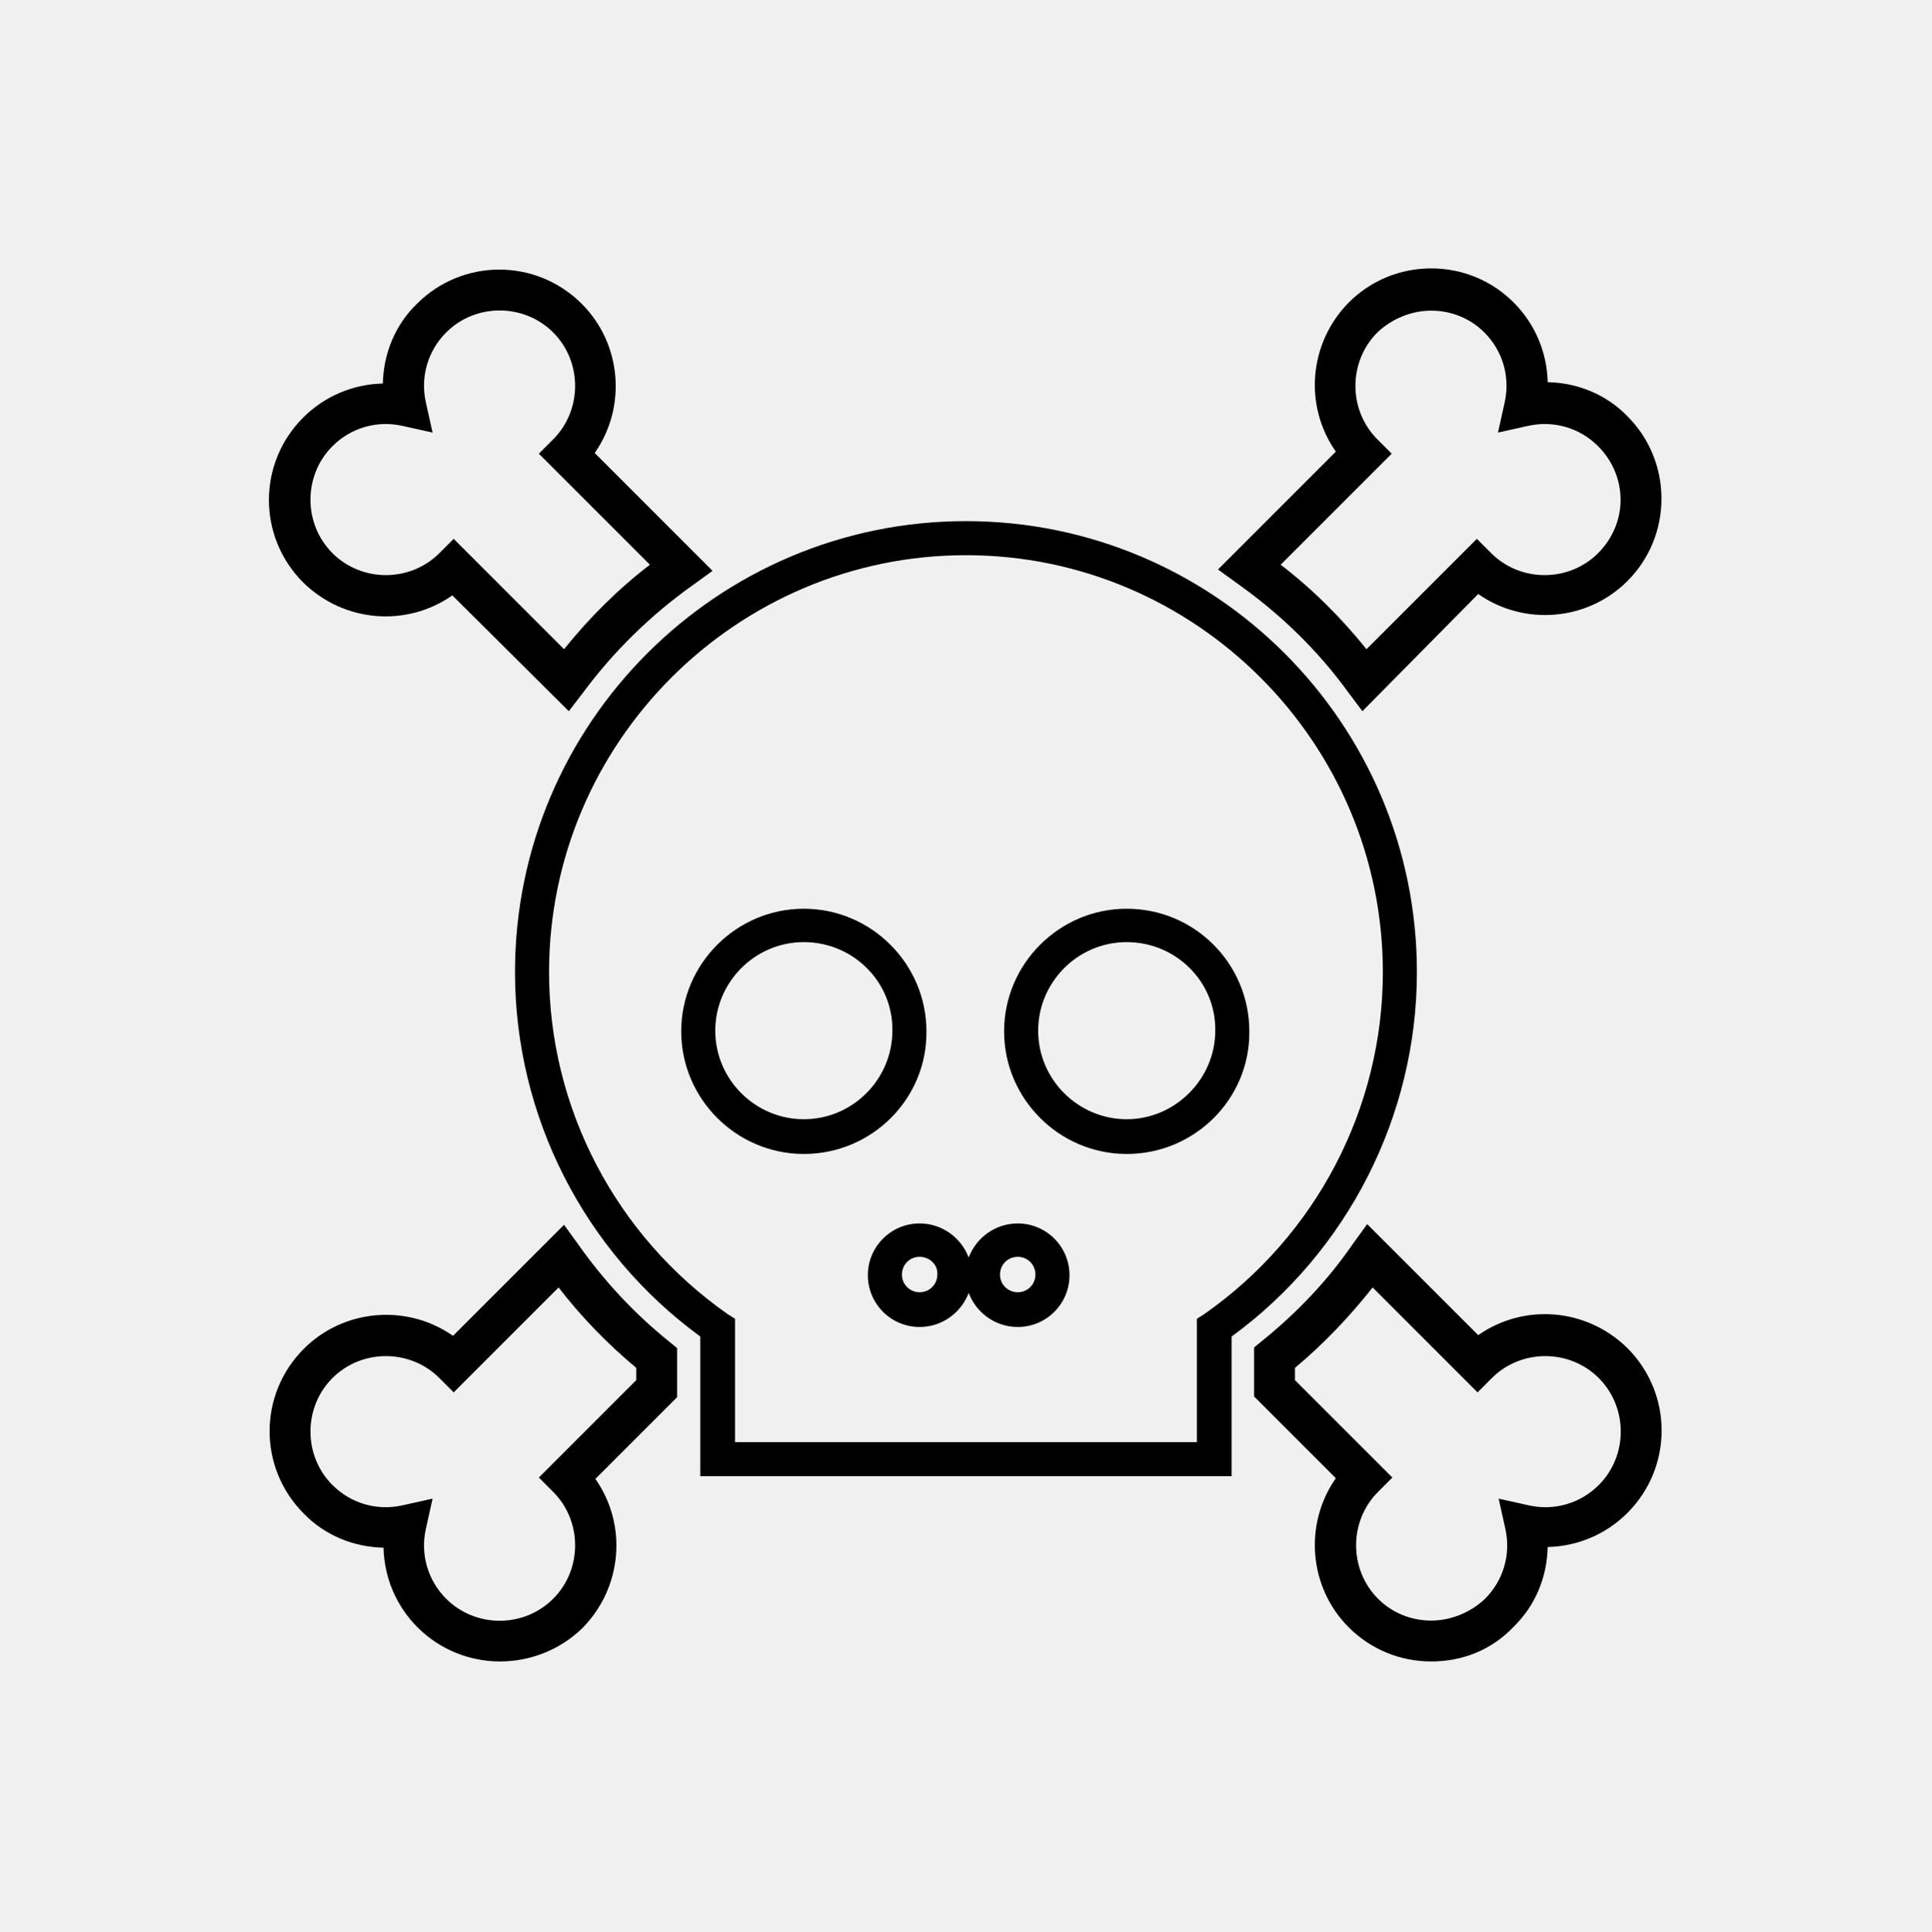
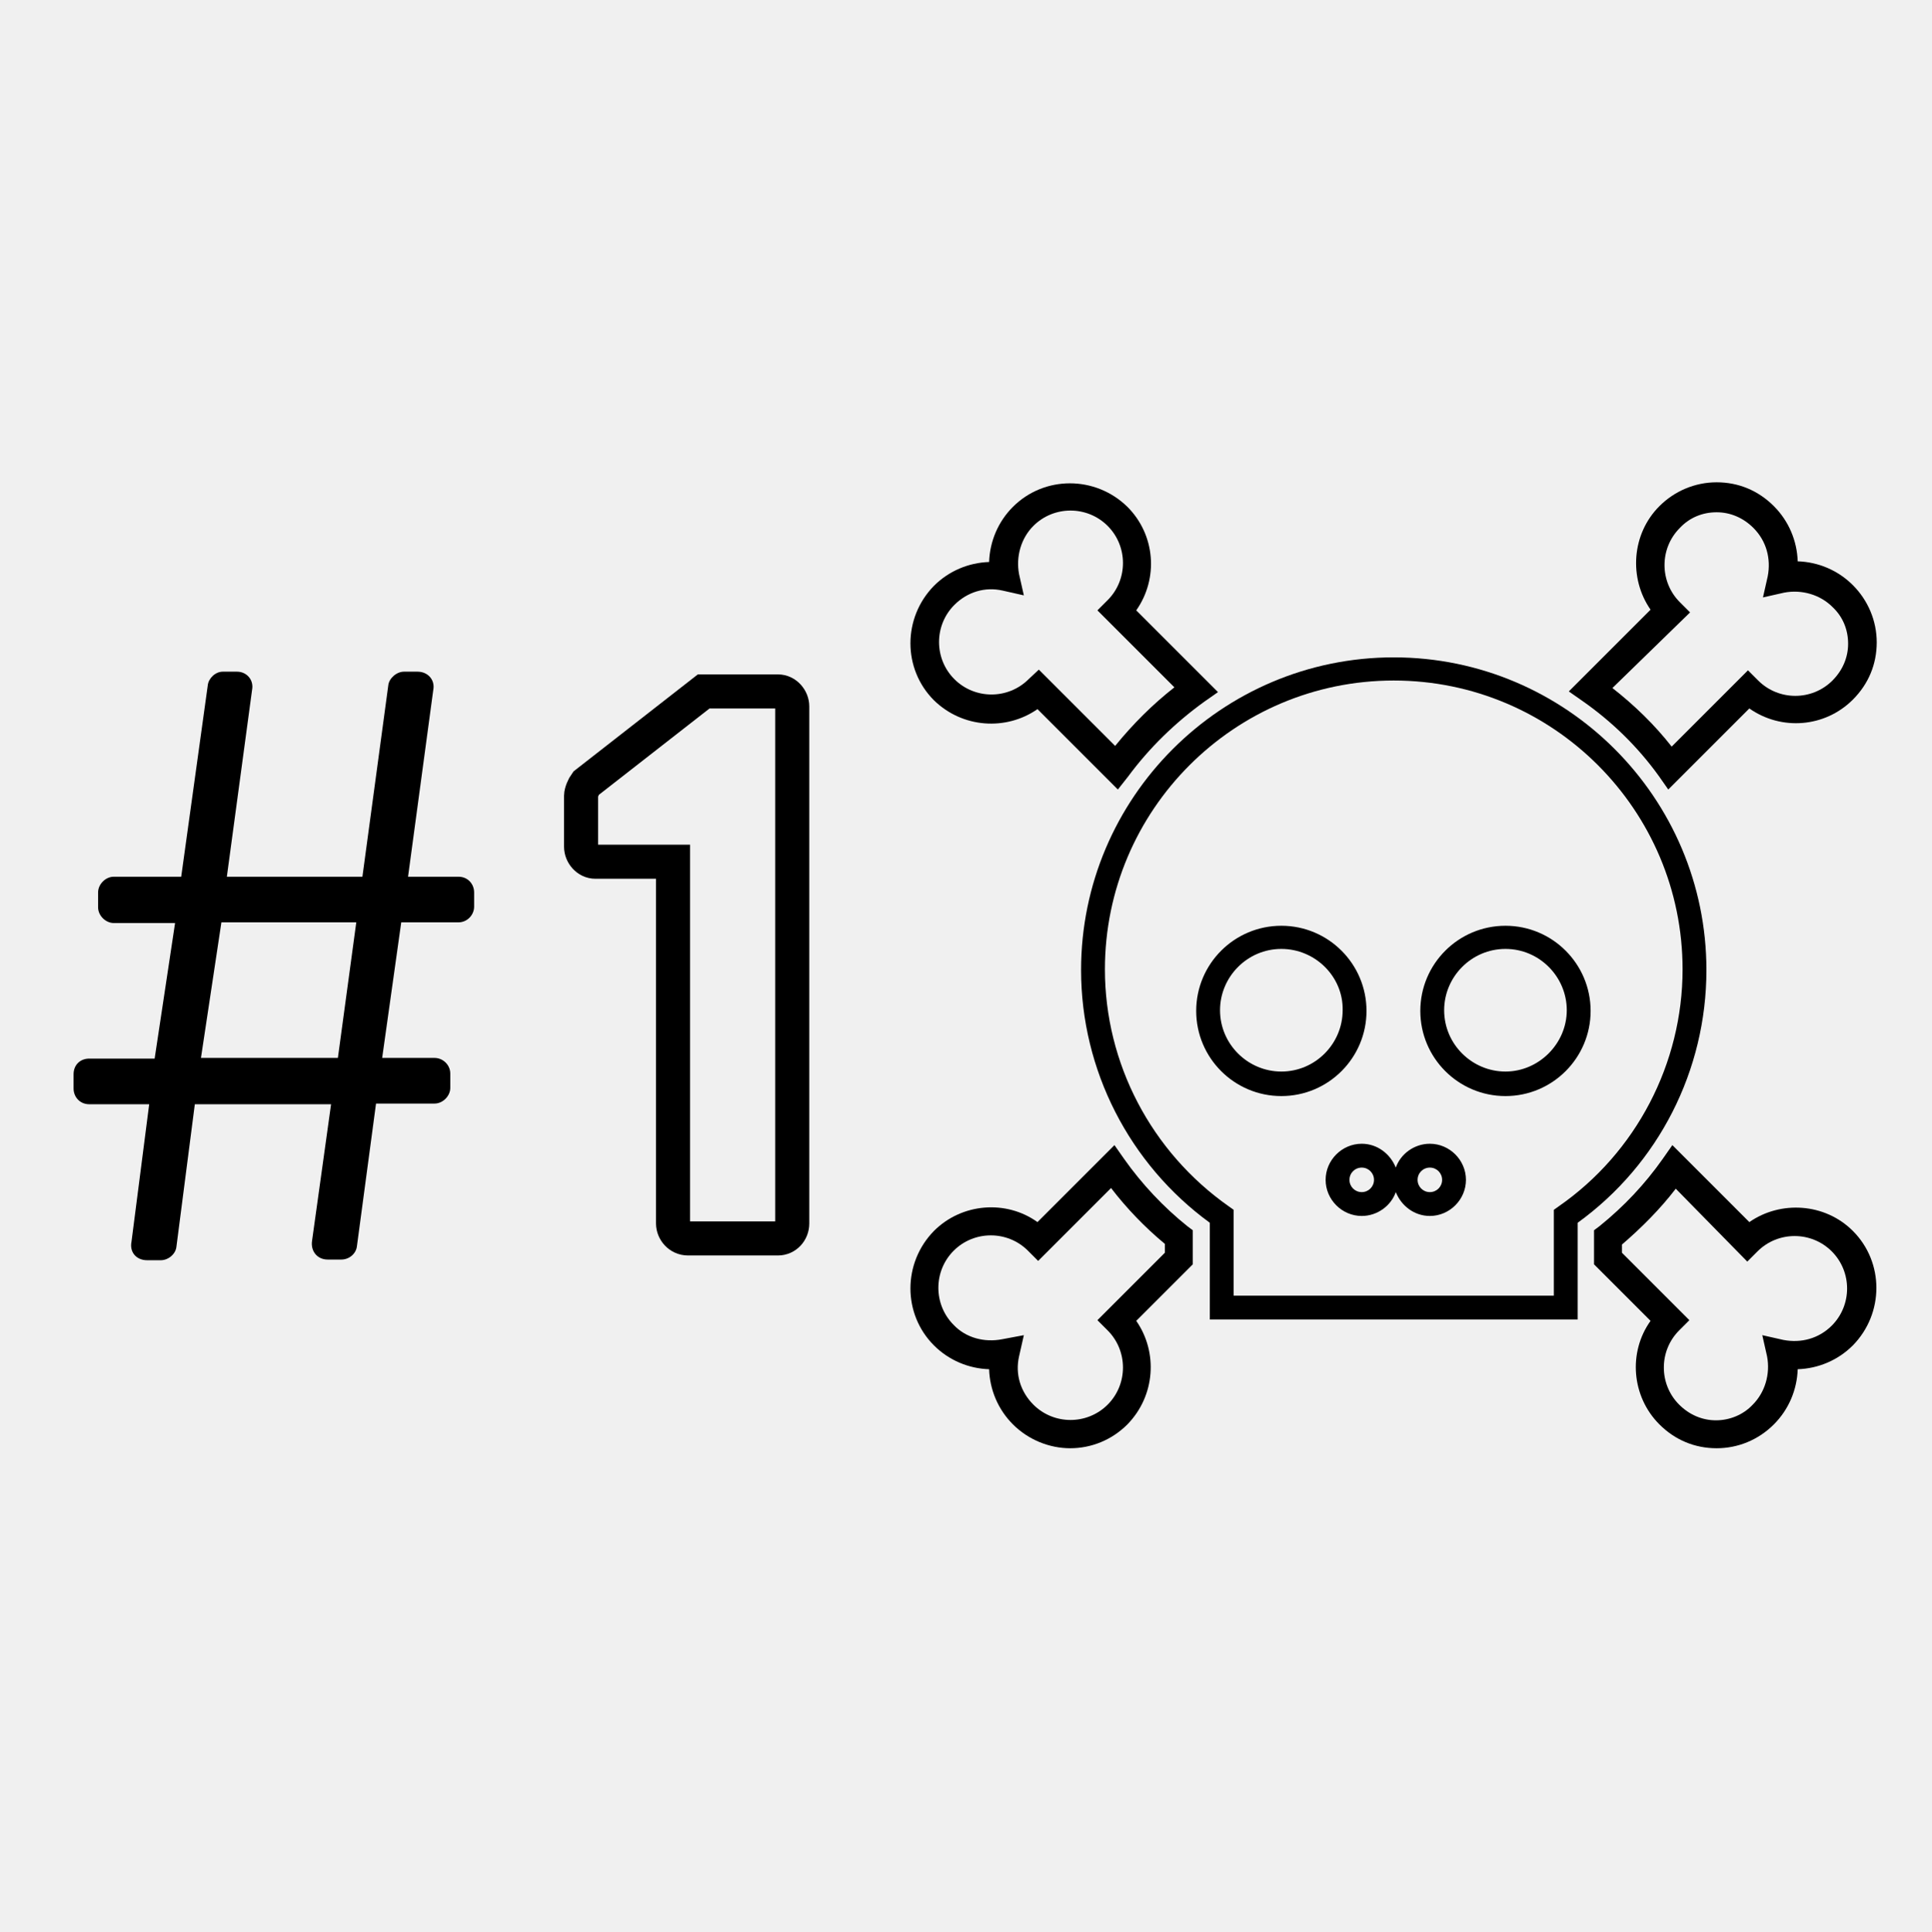
<svg xmlns="http://www.w3.org/2000/svg" version="1.1" id="Layer_1" x="0px" y="0px" viewBox="0 0 283.5 283.5" style="enable-background:new 0 0 283.5 283.5;" xml:space="preserve">
  <style type="text/css">
- 	.st0{stroke:#FFFFFF;stroke-width:2;stroke-miterlimit:10;}
+ 	.st0{fill:none;stroke:#060606;stroke-width:6;stroke-miterlimit:10;}
+ 	.st1{fill:none;stroke:#000000;stroke-width:5;}
</style>
  <g>
-     <path d="M83.5,104.4L66.4,87.4c-6.7,4.7-15.9,4-21.9-1.9c-6.7-6.7-6.7-17.5,0-24.2c3.2-3.2,7.4-4.9,11.7-5c0.1-4.4,1.8-8.6,5-11.7   c6.7-6.7,17.5-6.7,24.2,0c5.9,5.9,6.6,15.2,1.9,21.9l17.3,17.3l-2.9,2.1c-6.2,4.4-11.7,9.8-16.2,15.9L83.5,104.4z M66.6,79.1   l16.2,16.2c3.7-4.6,7.9-8.8,12.6-12.4L79.1,66.6l2.1-2.1c4.3-4.3,4.3-11.4,0-15.7c-4.3-4.3-11.4-4.3-15.7,0   c-2.7,2.7-3.8,6.5-3,10.2l1,4.5l-4.5-1c-3.7-0.8-7.5,0.3-10.2,3c-4.3,4.3-4.3,11.4,0,15.7c4.3,4.3,11.4,4.3,15.7,0L66.6,79.1z" />
-     <path d="M210.1,243.9c-4.6,0-8.9-1.8-12.1-5c-5.9-5.9-6.6-15.2-1.9-21.9l-12-12v-7.2l1.1-0.9c5.1-4.1,9.7-8.9,13.4-14.3l2.1-2.9   l16.3,16.3c6.7-4.7,15.9-4,21.9,1.9c6.7,6.7,6.7,17.5,0,24.2c-3.2,3.2-7.4,4.9-11.7,5c-0.1,4.4-1.8,8.6-5,11.7   C219,242.2,214.7,243.9,210.1,243.9z M190.1,202.6l14.3,14.3l-2.1,2.1c-4.3,4.3-4.3,11.4,0,15.7c2.1,2.1,4.9,3.2,7.8,3.2   s5.8-1.2,7.9-3.2c2.7-2.7,3.8-6.5,3-10.2l-1-4.5l4.5,1c3.7,0.8,7.5-0.3,10.2-3c4.3-4.3,4.3-11.4,0-15.7c-4.3-4.3-11.4-4.3-15.7,0   l-2.1,2.1L201.5,189c-3.4,4.3-7.2,8.3-11.4,11.8V202.6z" />
-     <path d="M200,104.4l-2.1-2.8c-4.5-6.2-10-11.5-16.2-15.9l-2.9-2.1l17.3-17.3c-4.7-6.7-4-15.9,1.9-21.9c3.2-3.2,7.5-5,12.1-5   c4.6,0,8.9,1.8,12.1,5c3.2,3.2,4.9,7.4,5,11.7c4.4,0.1,8.6,1.8,11.7,5c3.2,3.2,5,7.5,5,12.1c0,4.6-1.8,8.9-5,12.1   c-5.9,5.9-15.2,6.6-21.9,1.9L200,104.4z M188,82.9c4.7,3.6,8.9,7.8,12.6,12.4l16.2-16.2l2.1,2.1c4.3,4.3,11.4,4.3,15.7,0   c2.1-2.1,3.3-4.9,3.3-7.8c0-3-1.2-5.8-3.3-7.9c-2.7-2.7-6.5-3.8-10.2-3l-4.5,1l1-4.5c0.8-3.7-0.3-7.5-3-10.2   c-2.1-2.1-4.9-3.2-7.8-3.2s-5.8,1.2-7.9,3.2c-4.3,4.3-4.3,11.4,0,15.7l2.1,2.1L188,82.9z" />
-     <path d="M73.4,243.9c-4.4,0-8.8-1.7-12.1-5c-3.2-3.2-4.9-7.4-5-11.7c-4.4-0.1-8.6-1.8-11.7-5c-6.7-6.7-6.7-17.5,0-24.2   c5.9-5.9,15.2-6.6,21.9-1.9l16.3-16.3l2.1,2.9c3.8,5.4,8.3,10.2,13.4,14.3l1.1,0.9v7.2l-12,12c4.7,6.7,4,15.9-1.9,21.9   C82.1,242.3,77.7,243.9,73.4,243.9z M63.5,220l-1,4.5c-0.8,3.7,0.3,7.5,3,10.2c4.3,4.3,11.4,4.3,15.7,0c4.3-4.3,4.3-11.4,0-15.7   l-2.1-2.1l14.3-14.3v-1.8c-4.2-3.5-8-7.4-11.4-11.8l-15.4,15.4l-2.1-2.1c-4.3-4.3-11.4-4.3-15.7,0c-4.3,4.3-4.3,11.4,0,15.7   c2.7,2.7,6.5,3.8,10.2,3L63.5,220z" />
-     <path d="M180.7,216.7h-77.9v-20.5c-17.1-12.5-27.2-32.4-27.2-53.5c0-36.5,29.7-66.2,66.2-66.2s66.2,29.7,66.2,66.2   c0,21.1-10.2,41.1-27.2,53.5V216.7z M107.8,211.7h67.9v-18.1l1.1-0.7c16.4-11.5,26.2-30.2,26.2-50.2c0-33.7-27.5-61.2-61.2-61.2   c-33.7,0-61.2,27.5-61.2,61.2c0,20,9.8,38.7,26.2,50.2l1.1,0.7V211.7z M149.4,194.8c-3.3,0-6.1-2.1-7.2-5c-1.1,2.9-3.9,5-7.2,5   c-4.2,0-7.6-3.4-7.6-7.6c0-4.2,3.4-7.6,7.6-7.6c3.3,0,6.1,2.1,7.2,5c1.1-2.9,3.9-5,7.2-5c4.2,0,7.6,3.4,7.6,7.6   C157,191.4,153.6,194.8,149.4,194.8z M149.4,184.5c-1.5,0-2.6,1.2-2.6,2.6c0,1.5,1.2,2.6,2.6,2.6c1.5,0,2.6-1.2,2.6-2.6   C152,185.7,150.9,184.5,149.4,184.5z M135,184.5c-1.5,0-2.6,1.2-2.6,2.6c0,1.5,1.2,2.6,2.6,2.6c1.5,0,2.6-1.2,2.6-2.6   C137.7,185.7,136.5,184.5,135,184.5z M165.4,169.4c-9.9,0-18-8.1-18-18c0-9.9,8.1-18,18-18c10,0,18,8.1,18,18   C183.5,161.3,175.4,169.4,165.4,169.4z M165.4,138.3c-7.2,0-13,5.9-13,13c0,7.2,5.9,13,13,13s13-5.9,13-13   C178.5,144.1,172.6,138.3,165.4,138.3z M118,169.4c-9.9,0-18-8.1-18-18c0-9.9,8.1-18,18-18c9.9,0,18,8.1,18,18   C136.1,161.3,128,169.4,118,169.4z M118,138.3c-7.2,0-13,5.9-13,13c0,7.2,5.9,13,13,13c7.2,0,13-5.9,13-13   C131.1,144.1,125.2,138.3,118,138.3z" />
+     <path d="M164.1,115.9l-11.8-11.8c-4.6,3.2-11,2.8-15.2-1.3c-4.6-4.6-4.6-12.1,0-16.8c2.2-2.2,5.1-3.4,8.1-3.5   c0.1-3,1.3-5.9,3.5-8.1c4.6-4.6,12.1-4.6,16.8,0c4.1,4.1,4.6,10.5,1.3,15.2l12,12l-2,1.4c-4.3,3.1-8.1,6.8-11.2,11L164.1,115.9z    M152.5,98.3l11.2,11.2c2.6-3.2,5.5-6.1,8.7-8.6l-11.3-11.3l1.5-1.5c3-3,3-7.9,0-10.9c-3-3-7.9-3-10.9,0c-1.8,1.8-2.6,4.5-2.1,7.1   l0.7,3.1l-3.1-0.7c-2.6-0.6-5.2,0.2-7.1,2.1c-3,3-3,7.9,0,10.9c3,3,7.9,3,10.9,0L152.5,98.3z" />
+     <path d="M252,212.6c-3.2,0-6.1-1.2-8.4-3.5c-4.1-4.1-4.6-10.6-1.3-15.2l-8.3-8.3v-5l0.8-0.6c3.6-2.9,6.7-6.2,9.3-9.9l1.4-2   l11.3,11.3c4.6-3.2,11.1-2.8,15.2,1.3c4.6,4.6,4.6,12.1,0,16.8c-2.2,2.2-5.1,3.4-8.1,3.5c-0.1,3-1.3,5.9-3.5,8.1   C258.1,211.4,255.1,212.6,252,212.6z M238.1,183.9l9.9,9.9l-1.5,1.5c-3,3-3,7.9,0,10.9c1.5,1.5,3.4,2.3,5.4,2.3s4-0.8,5.4-2.3   c1.8-1.8,2.6-4.5,2.1-7.1l-0.7-3.1l3.1,0.7c2.6,0.5,5.2-0.2,7.1-2.1c3-3,3-7.9,0-10.9c-3-3-7.9-3-10.9,0l-1.5,1.5L246,174.5   c-2.3,3-5,5.7-7.9,8.2V183.9z" />
+     <path d="M244.9,115.9l-1.4-2c-3.1-4.3-6.9-8-11.2-11l-2-1.4l12-12c-3.2-4.6-2.8-11.1,1.3-15.2c2.2-2.2,5.2-3.5,8.4-3.5   c3.2,0,6.1,1.2,8.4,3.5c2.2,2.2,3.4,5.1,3.5,8.1c3,0.1,5.9,1.3,8.1,3.5c2.2,2.2,3.5,5.2,3.5,8.4c0,3.2-1.2,6.1-3.5,8.4   c-4.1,4.1-10.5,4.6-15.2,1.3L244.9,115.9z M236.7,101c3.2,2.5,6.2,5.4,8.7,8.6l11.2-11.2l1.5,1.5c3,3,7.9,3,10.9,0   c1.5-1.5,2.3-3.4,2.3-5.4c0-2.1-0.8-4-2.3-5.4c-1.8-1.8-4.5-2.6-7.1-2.1l-3.1,0.7l0.7-3.1c0.5-2.6-0.2-5.2-2.1-7.1   c-1.5-1.5-3.4-2.3-5.4-2.3c-2.1,0-4,0.8-5.4,2.3c-3,3-3,7.9,0,10.9l1.5,1.5L236.7,101z" />
+     <path d="M157.1,212.6c-3,0-6.1-1.2-8.4-3.5c-2.2-2.2-3.4-5.1-3.5-8.1c-3-0.1-5.9-1.3-8.1-3.5c-4.6-4.6-4.6-12.1,0-16.8   c4.1-4.1,10.6-4.6,15.2-1.3l11.3-11.3l1.4,2c2.6,3.7,5.8,7.1,9.3,9.9l0.8,0.6v5l-8.3,8.3c3.2,4.6,2.8,11-1.3,15.2   C163.2,211.4,160.2,212.6,157.1,212.6z M150.3,196l-0.7,3.1c-0.6,2.6,0.2,5.2,2.1,7.1c3,3,7.9,3,10.9,0c3-3,3-7.9,0-10.9l-1.5-1.5   l9.9-9.9v-1.3c-2.9-2.4-5.6-5.2-7.9-8.2l-10.7,10.7l-1.5-1.5c-3-3-7.9-3-10.9,0c-3,3-3,7.9,0,10.9c1.8,1.9,4.5,2.6,7.1,2.1   L150.3,196z" />
+     <path d="M231.6,193.7h-54v-14.2c-11.8-8.6-18.9-22.4-18.9-37.1c0-25.3,20.6-45.9,45.9-45.9s45.9,20.6,45.9,45.9   c0,14.7-7,28.5-18.9,37.1V193.7z M181,190.2h47.1v-12.6l0.7-0.5c11.4-7.9,18.2-21,18.2-34.8c0-23.4-19-42.4-42.4-42.4   c-23.4,0-42.4,19-42.4,42.4c0,13.8,6.8,26.8,18.2,34.8l0.7,0.5V190.2z M209.9,178.5c-2.3,0-4.2-1.5-5-3.5c-0.7,2-2.7,3.5-5,3.5   c-2.9,0-5.3-2.4-5.3-5.3c0-2.9,2.4-5.3,5.3-5.3c2.3,0,4.2,1.5,5,3.5c0.7-2,2.7-3.5,5-3.5c2.9,0,5.3,2.4,5.3,5.3   C215.2,176.1,212.8,178.5,209.9,178.5z M209.9,171.4c-1,0-1.8,0.8-1.8,1.8c0,1,0.8,1.8,1.8,1.8c1,0,1.8-0.8,1.8-1.8   C211.7,172.2,210.9,171.4,209.9,171.4z M199.9,171.4c-1,0-1.8,0.8-1.8,1.8c0,1,0.8,1.8,1.8,1.8c1,0,1.8-0.8,1.8-1.8   C201.7,172.2,200.9,171.4,199.9,171.4z M221,160.9c-6.9,0-12.5-5.6-12.5-12.5c0-6.9,5.6-12.5,12.5-12.5c6.9,0,12.5,5.6,12.5,12.5   C233.5,155.3,227.9,160.9,221,160.9z M221,139.3c-5,0-9,4.1-9,9c0,5,4.1,9,9,9s9-4.1,9-9C230,143.4,226,139.3,221,139.3z    M188.1,160.9c-6.9,0-12.5-5.6-12.5-12.5c0-6.9,5.6-12.5,12.5-12.5c6.9,0,12.5,5.6,12.5,12.5C200.6,155.3,195,160.9,188.1,160.9z    M188.1,139.3c-5,0-9,4.1-9,9c0,5,4.1,9,9,9c5,0,9-4.1,9-9C197.2,143.4,193.1,139.3,188.1,139.3z" />
  </g>
+   <path class="st1" d="M98.8,126.5H87.4c-1.2,0-2.1-1.1-2.1-2.2v-7.5c0-0.5,0.4-1.4,0.7-1.8l17.3-13.5h10.9c1.2,0,2.1,1.1,2.1,2.2  v75.9c0,1.2-0.9,2.2-2.1,2.2H101c-1.3,0-2.2-1.1-2.2-2.2V126.5z" />
+   <path d="M21.9,162.1h-8.8c-1.4,0-2.3-1.1-2.3-2.3v-2.1c0-1.4,1-2.3,2.3-2.3h9.6l3-19.9h-9c-1.2,0-2.3-1.1-2.3-2.3V131  c0-1.2,1.1-2.3,2.3-2.3h9.9l3.9-28.1c0.1-1,1.1-2,2.2-2h2.1c1.4,0,2.5,1.2,2.2,2.7l-3.7,27.4h19.9l3.8-28.1c0.1-1,1.2-2,2.3-2h2  c1.5,0,2.6,1.2,2.3,2.7l-3.7,27.4h7.4c1.4,0,2.3,1.1,2.3,2.3v2.1c0,1.2-1,2.3-2.3,2.3h-8.4l-2.8,19.9h7.7c1.2,0,2.3,1,2.3,2.3v2.1  c0,1.2-1.1,2.3-2.3,2.3h-8.6l-2.8,20.9c-0.1,1.1-1.1,2-2.3,2h-2c-1.5,0-2.5-1.2-2.3-2.7l2.8-20.1h-20l-2.7,20.9  c-0.1,1.1-1.2,2-2.3,2h-2c-1.6,0-2.6-1.2-2.3-2.7L21.9,162.1z M49.6,155.3l2.7-19.9H32.5l-3,19.9H49.6z" />
</svg>
